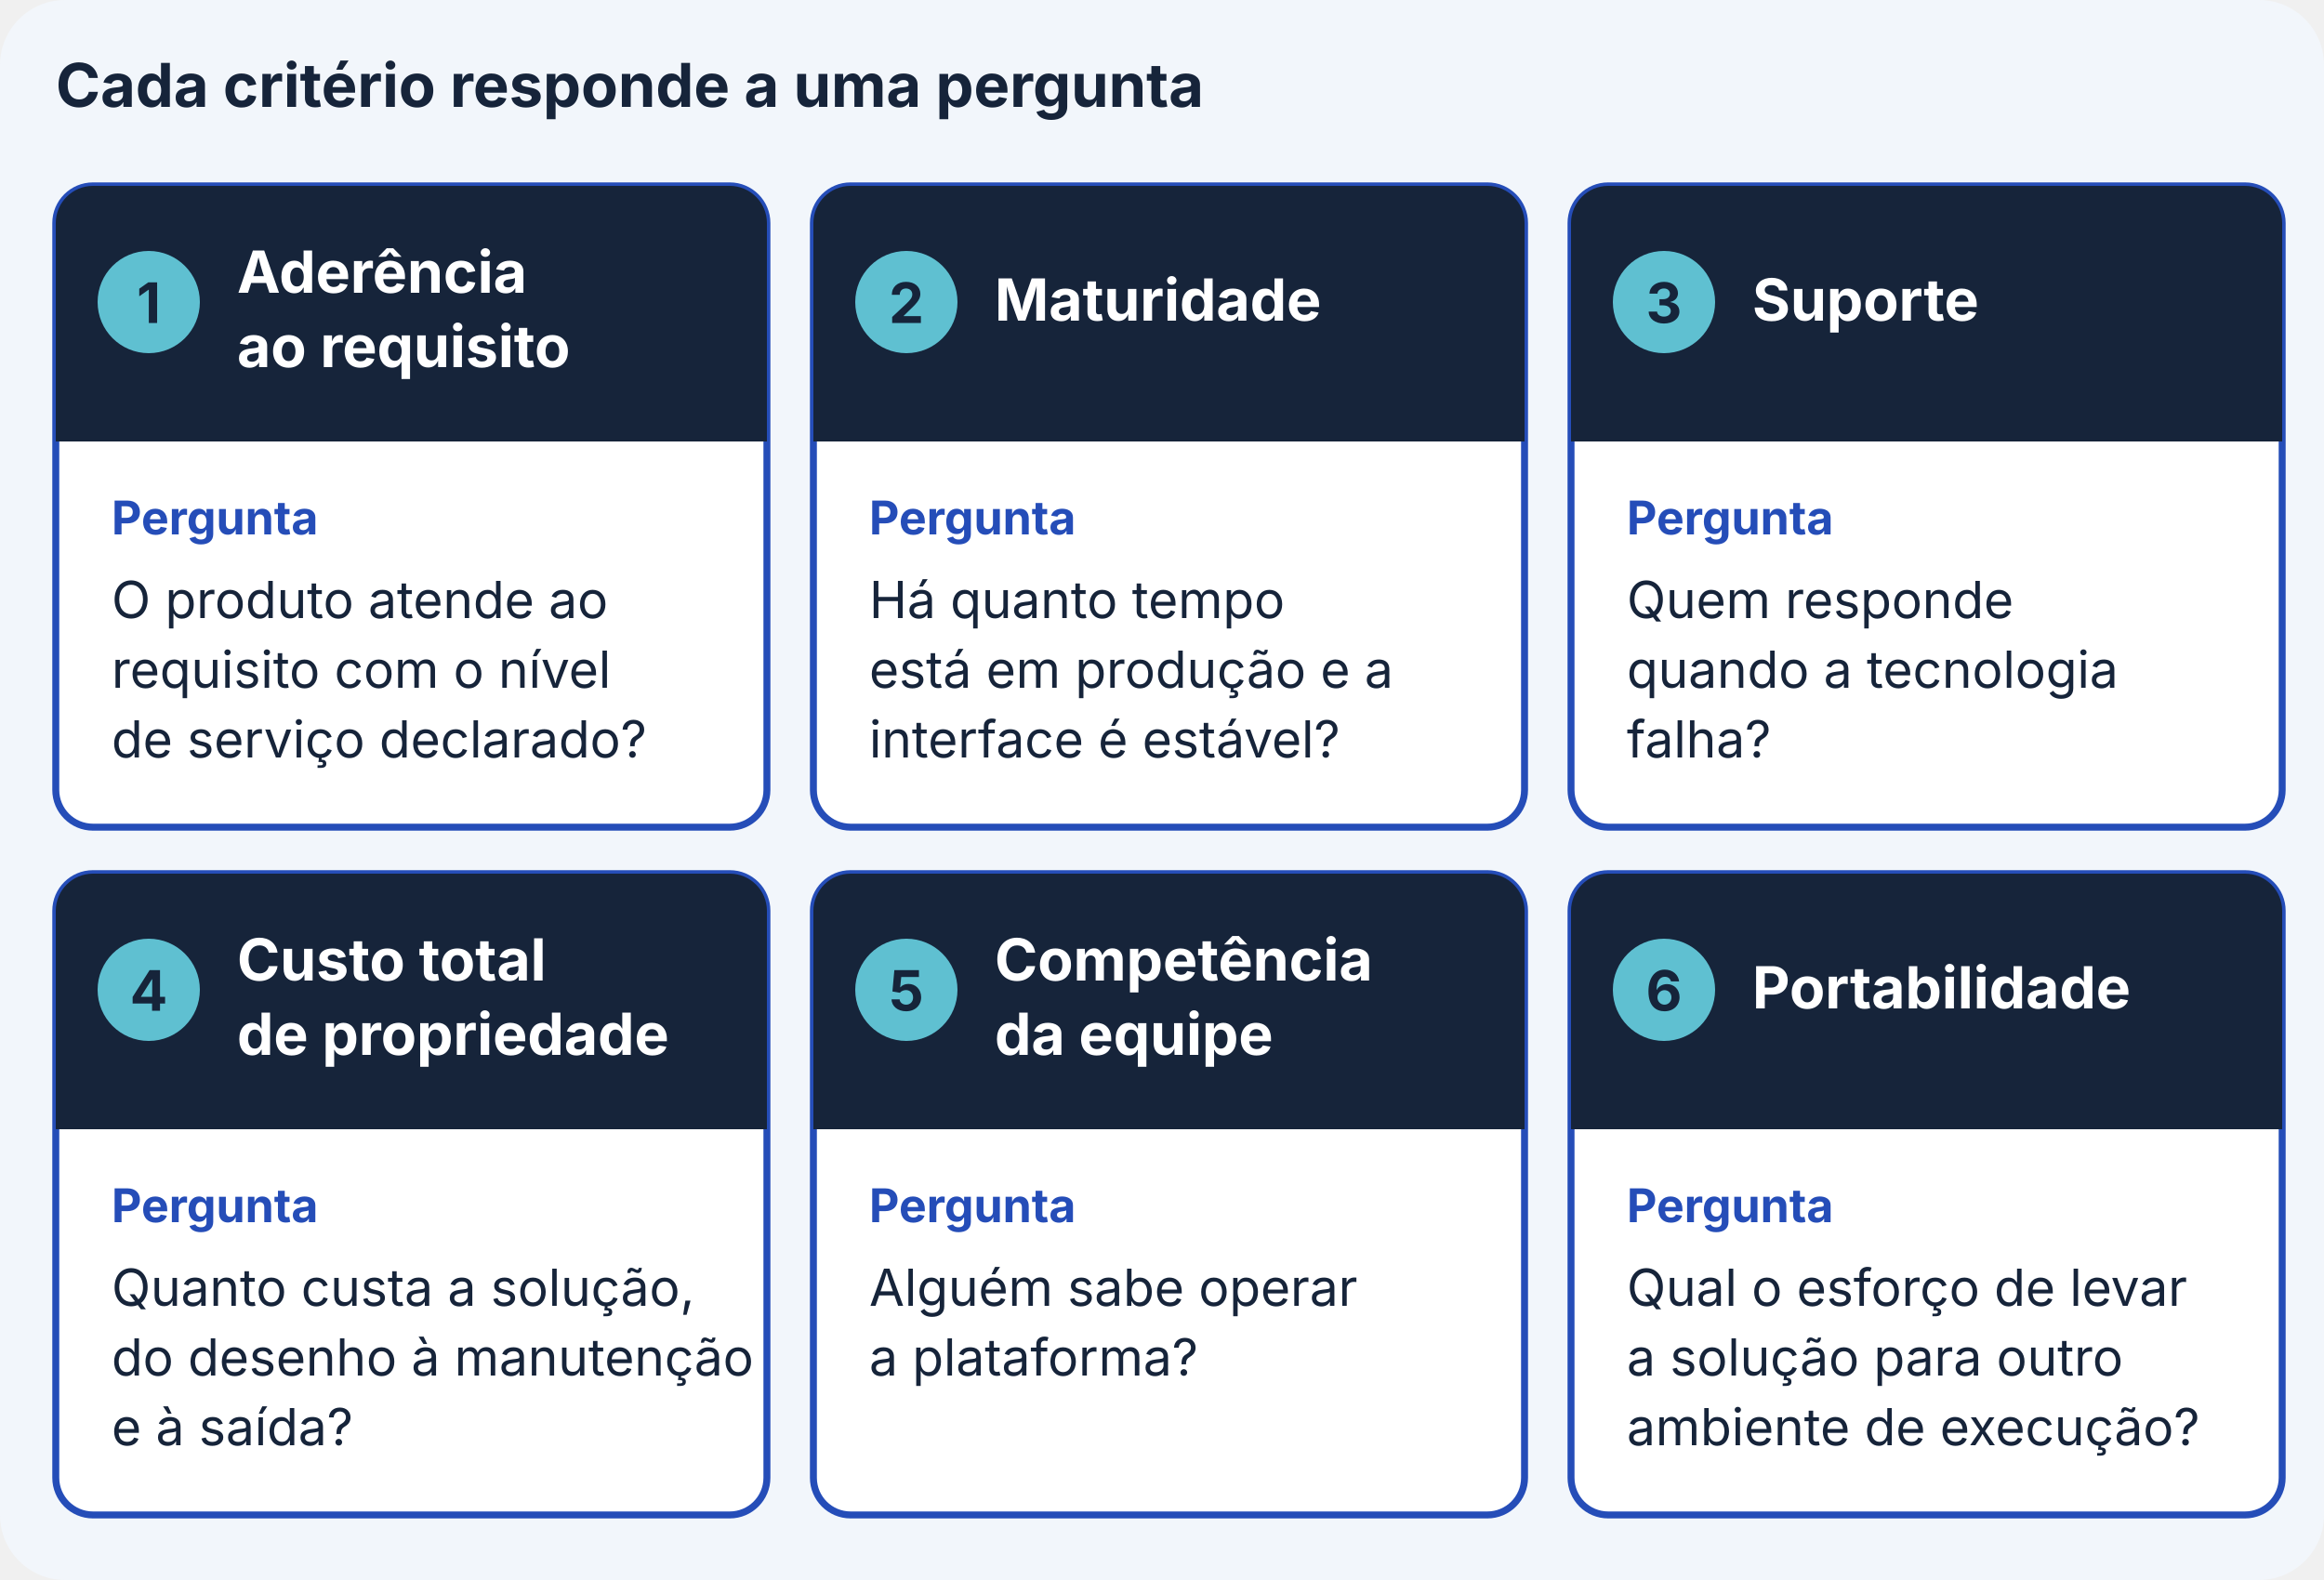
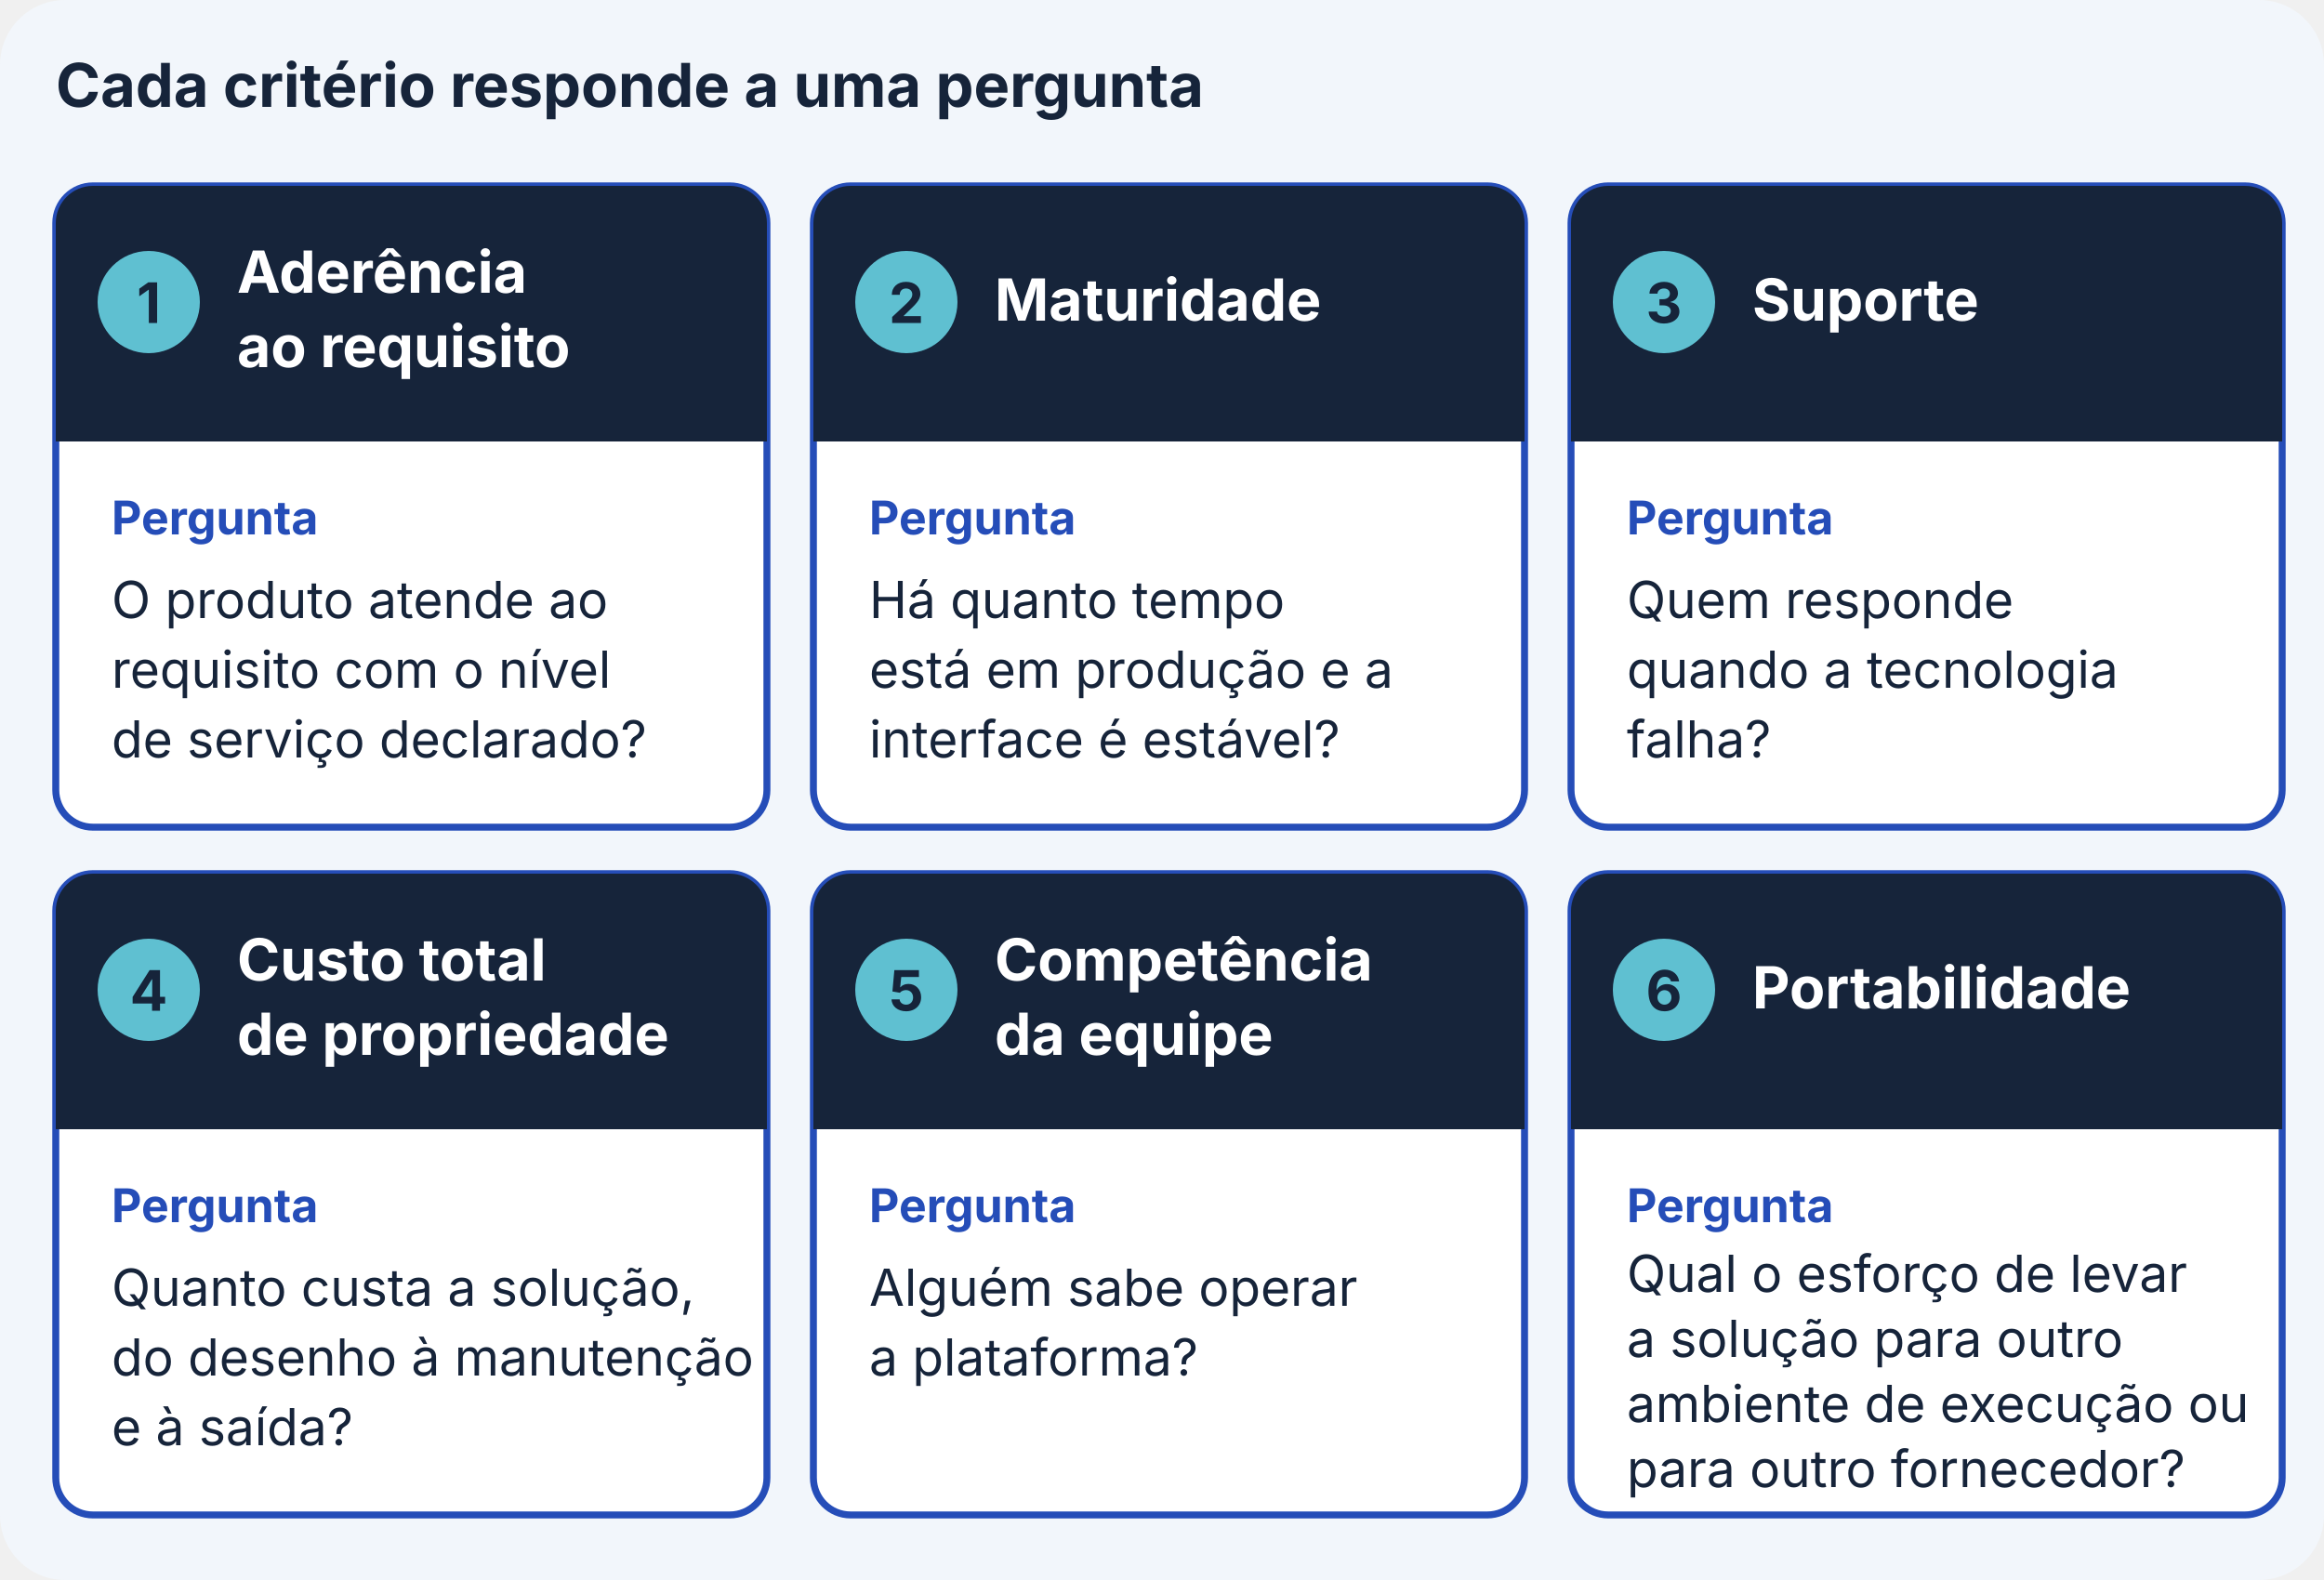
<svg xmlns="http://www.w3.org/2000/svg" viewBox="0 0 1000 680" role="img" aria-labelledby="title desc">
  <defs>
    <marker id="seta" viewBox="0 0 10 10" refX="9" refY="5" markerWidth="6" markerHeight="6" orient="auto-start-reverse">
      <path d="M0,0 L10,5 L0,10 z" fill="#254DB8" />
    </marker>
  </defs>
  <rect width="1000" height="680" rx="28" fill="#F2F6FB" />
  <g font-family="-apple-system,BlinkMacSystemFont,'Segoe UI',sans-serif" fill="#16243A">
    <text x="24" y="46" style="font-size:26px;font-weight:700">Cada critério responde a uma pergunta</text>
    <rect x="24" y="80" width="306" height="276" rx="16" fill="#FFFFFF" stroke="#254DB8" stroke-width="3" />
    <path d="M24,96 a16,16 0 0 1 16,-16 h274 a16,16 0 0 1 16,16 v94 h-306 z" fill="#16243A" />
    <circle cx="64" cy="130" r="22" fill="#5FC0D1" />
    <text x="64" y="139" text-anchor="middle" style="font-size:24px;font-weight:700">1</text>
    <text x="102" y="126" style="font-size:25px;font-weight:700" fill="#FFFFFF">Aderência</text>
    <text x="102" y="158" style="font-size:25px;font-weight:700" fill="#FFFFFF">ao requisito</text>
    <text x="48" y="230" style="font-size:20px;font-weight:700" fill="#254DB8">Pergunta</text>
    <text x="48" y="266" style="font-size:22px">O produto atende ao</text>
    <text x="48" y="296" style="font-size:22px">requisito com o nível</text>
    <text x="48" y="326" style="font-size:22px">de serviço declarado?</text>
    <rect x="350" y="80" width="306" height="276" rx="16" fill="#FFFFFF" stroke="#254DB8" stroke-width="3" />
    <path d="M350,96 a16,16 0 0 1 16,-16 h274 a16,16 0 0 1 16,16 v94 h-306 z" fill="#16243A" />
    <circle cx="390" cy="130" r="22" fill="#5FC0D1" />
    <text x="390" y="139" text-anchor="middle" style="font-size:24px;font-weight:700">2</text>
    <text x="428" y="138" style="font-size:25px;font-weight:700" fill="#FFFFFF">Maturidade</text>
    <text x="374" y="230" style="font-size:20px;font-weight:700" fill="#254DB8">Pergunta</text>
    <text x="374" y="266" style="font-size:22px">Há quanto tempo</text>
    <text x="374" y="296" style="font-size:22px">está em produção e a</text>
    <text x="374" y="326" style="font-size:22px">interface é estável?</text>
    <rect x="676" y="80" width="306" height="276" rx="16" fill="#FFFFFF" stroke="#254DB8" stroke-width="3" />
    <path d="M676,96 a16,16 0 0 1 16,-16 h274 a16,16 0 0 1 16,16 v94 h-306 z" fill="#16243A" />
    <circle cx="716" cy="130" r="22" fill="#5FC0D1" />
    <text x="716" y="139" text-anchor="middle" style="font-size:24px;font-weight:700">3</text>
    <text x="754" y="138" style="font-size:25px;font-weight:700" fill="#FFFFFF">Suporte</text>
    <text x="700" y="230" style="font-size:20px;font-weight:700" fill="#254DB8">Pergunta</text>
    <text x="700" y="266" style="font-size:22px">Quem responde</text>
    <text x="700" y="296" style="font-size:22px">quando a tecnologia</text>
    <text x="700" y="326" style="font-size:22px">falha?</text>
    <rect x="24" y="376" width="306" height="276" rx="16" fill="#FFFFFF" stroke="#254DB8" stroke-width="3" />
    <path d="M24,392 a16,16 0 0 1 16,-16 h274 a16,16 0 0 1 16,16 v94 h-306 z" fill="#16243A" />
    <circle cx="64" cy="426" r="22" fill="#5FC0D1" />
    <text x="64" y="435" text-anchor="middle" style="font-size:24px;font-weight:700">4</text>
    <text x="102" y="422" style="font-size:25px;font-weight:700" fill="#FFFFFF">Custo total</text>
    <text x="102" y="454" style="font-size:25px;font-weight:700" fill="#FFFFFF">de propriedade</text>
    <text x="48" y="526" style="font-size:20px;font-weight:700" fill="#254DB8">Pergunta</text>
    <text x="48" y="562" style="font-size:22px">Quanto custa a solução,</text>
    <text x="48" y="592" style="font-size:22px">do desenho à manutenção</text>
    <text x="48" y="622" style="font-size:22px">e à saída?</text>
    <rect x="350" y="376" width="306" height="276" rx="16" fill="#FFFFFF" stroke="#254DB8" stroke-width="3" />
    <path d="M350,392 a16,16 0 0 1 16,-16 h274 a16,16 0 0 1 16,16 v94 h-306 z" fill="#16243A" />
    <circle cx="390" cy="426" r="22" fill="#5FC0D1" />
    <text x="390" y="435" text-anchor="middle" style="font-size:24px;font-weight:700">5</text>
    <text x="428" y="422" style="font-size:25px;font-weight:700" fill="#FFFFFF">Competência</text>
    <text x="428" y="454" style="font-size:25px;font-weight:700" fill="#FFFFFF">da equipe</text>
    <text x="374" y="526" style="font-size:20px;font-weight:700" fill="#254DB8">Pergunta</text>
    <text x="374" y="562" style="font-size:22px">Alguém sabe operar</text>
    <text x="374" y="592" style="font-size:22px">a plataforma?</text>
    <rect x="676" y="376" width="306" height="276" rx="16" fill="#FFFFFF" stroke="#254DB8" stroke-width="3" />
    <path d="M676,392 a16,16 0 0 1 16,-16 h274 a16,16 0 0 1 16,16 v94 h-306 z" fill="#16243A" />
    <circle cx="716" cy="426" r="22" fill="#5FC0D1" />
    <text x="716" y="435" text-anchor="middle" style="font-size:24px;font-weight:700">6</text>
    <text x="754" y="434" style="font-size:25px;font-weight:700" fill="#FFFFFF">Portabilidade</text>
    <text x="700" y="526" style="font-size:20px;font-weight:700" fill="#254DB8">Pergunta</text>
-     <text x="700" y="562" style="font-size:22px">Qual o esforço de levar</text>
-     <text x="700" y="592" style="font-size:22px">a solução para outro</text>
-     <text x="700" y="622" style="font-size:22px">ambiente de execução?</text>
+     <text x="700" y="556" style="font-size:22px">Qual o esforço de levar</text>
+     <text x="700" y="584" style="font-size:22px">a solução para outro</text>
+     <text x="700" y="612" style="font-size:22px">ambiente de execução ou</text>
+     <text x="700" y="640" style="font-size:22px">para outro fornecedor?</text>
  </g>
</svg>
